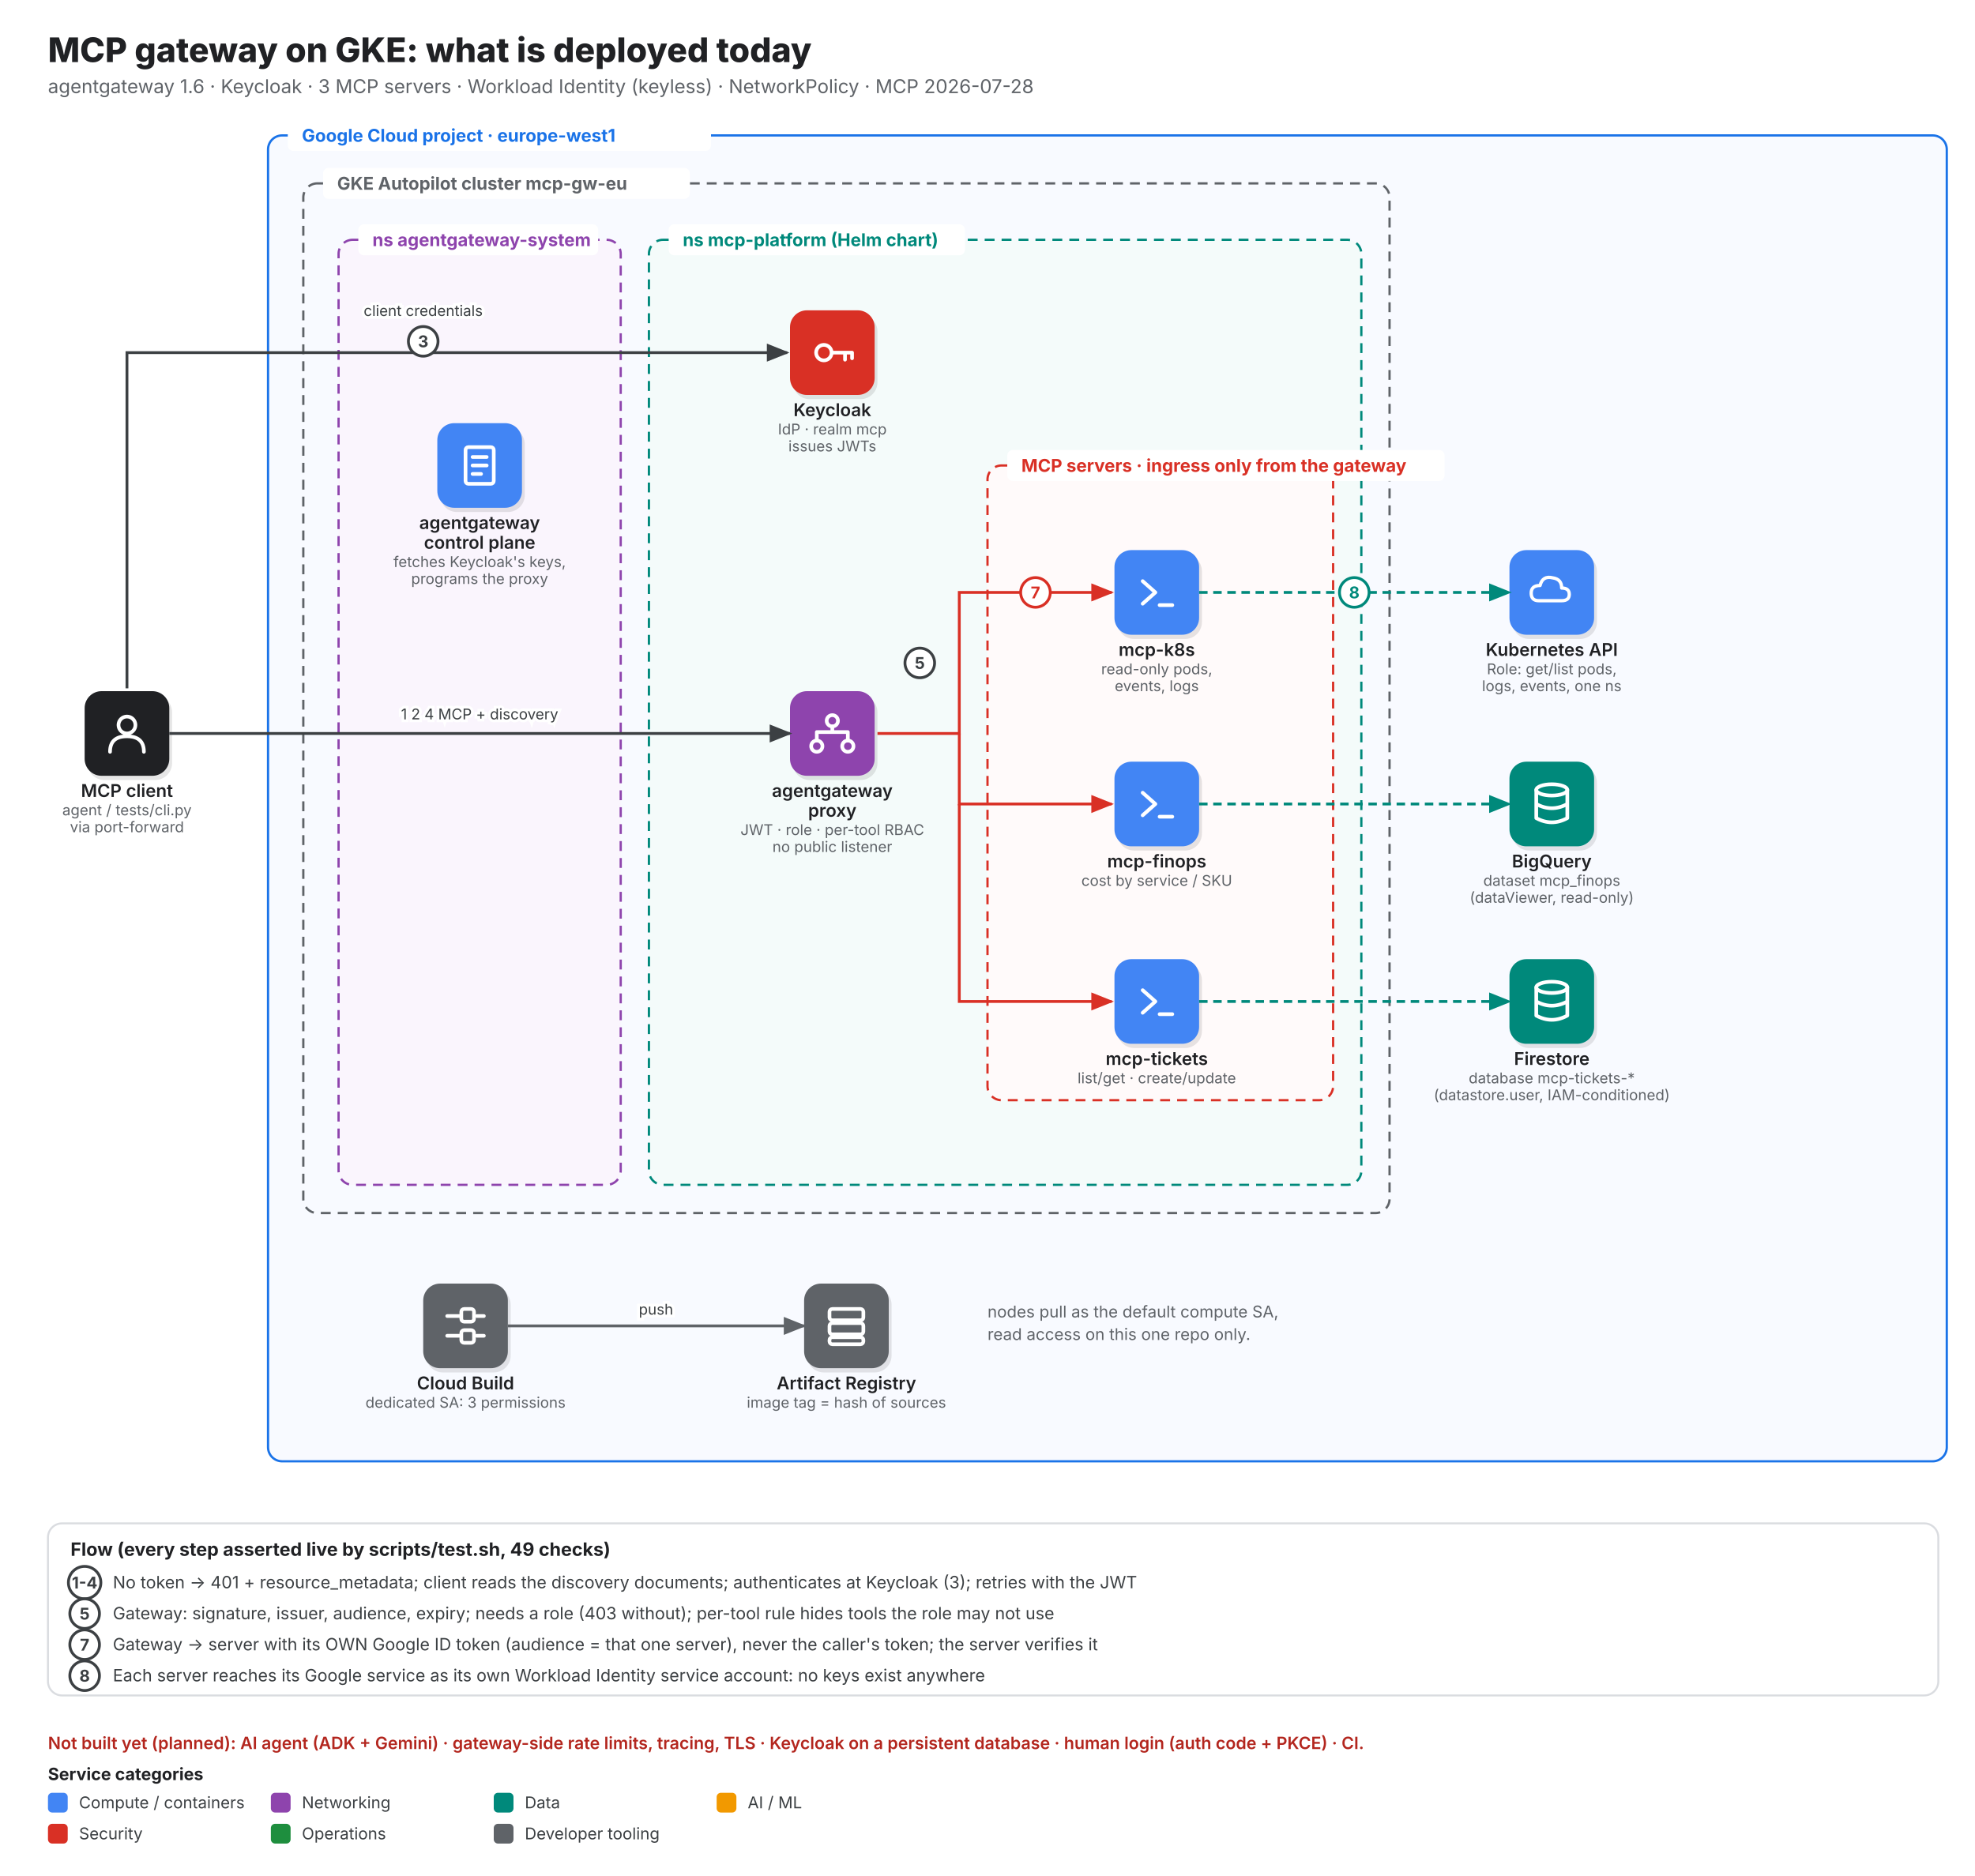
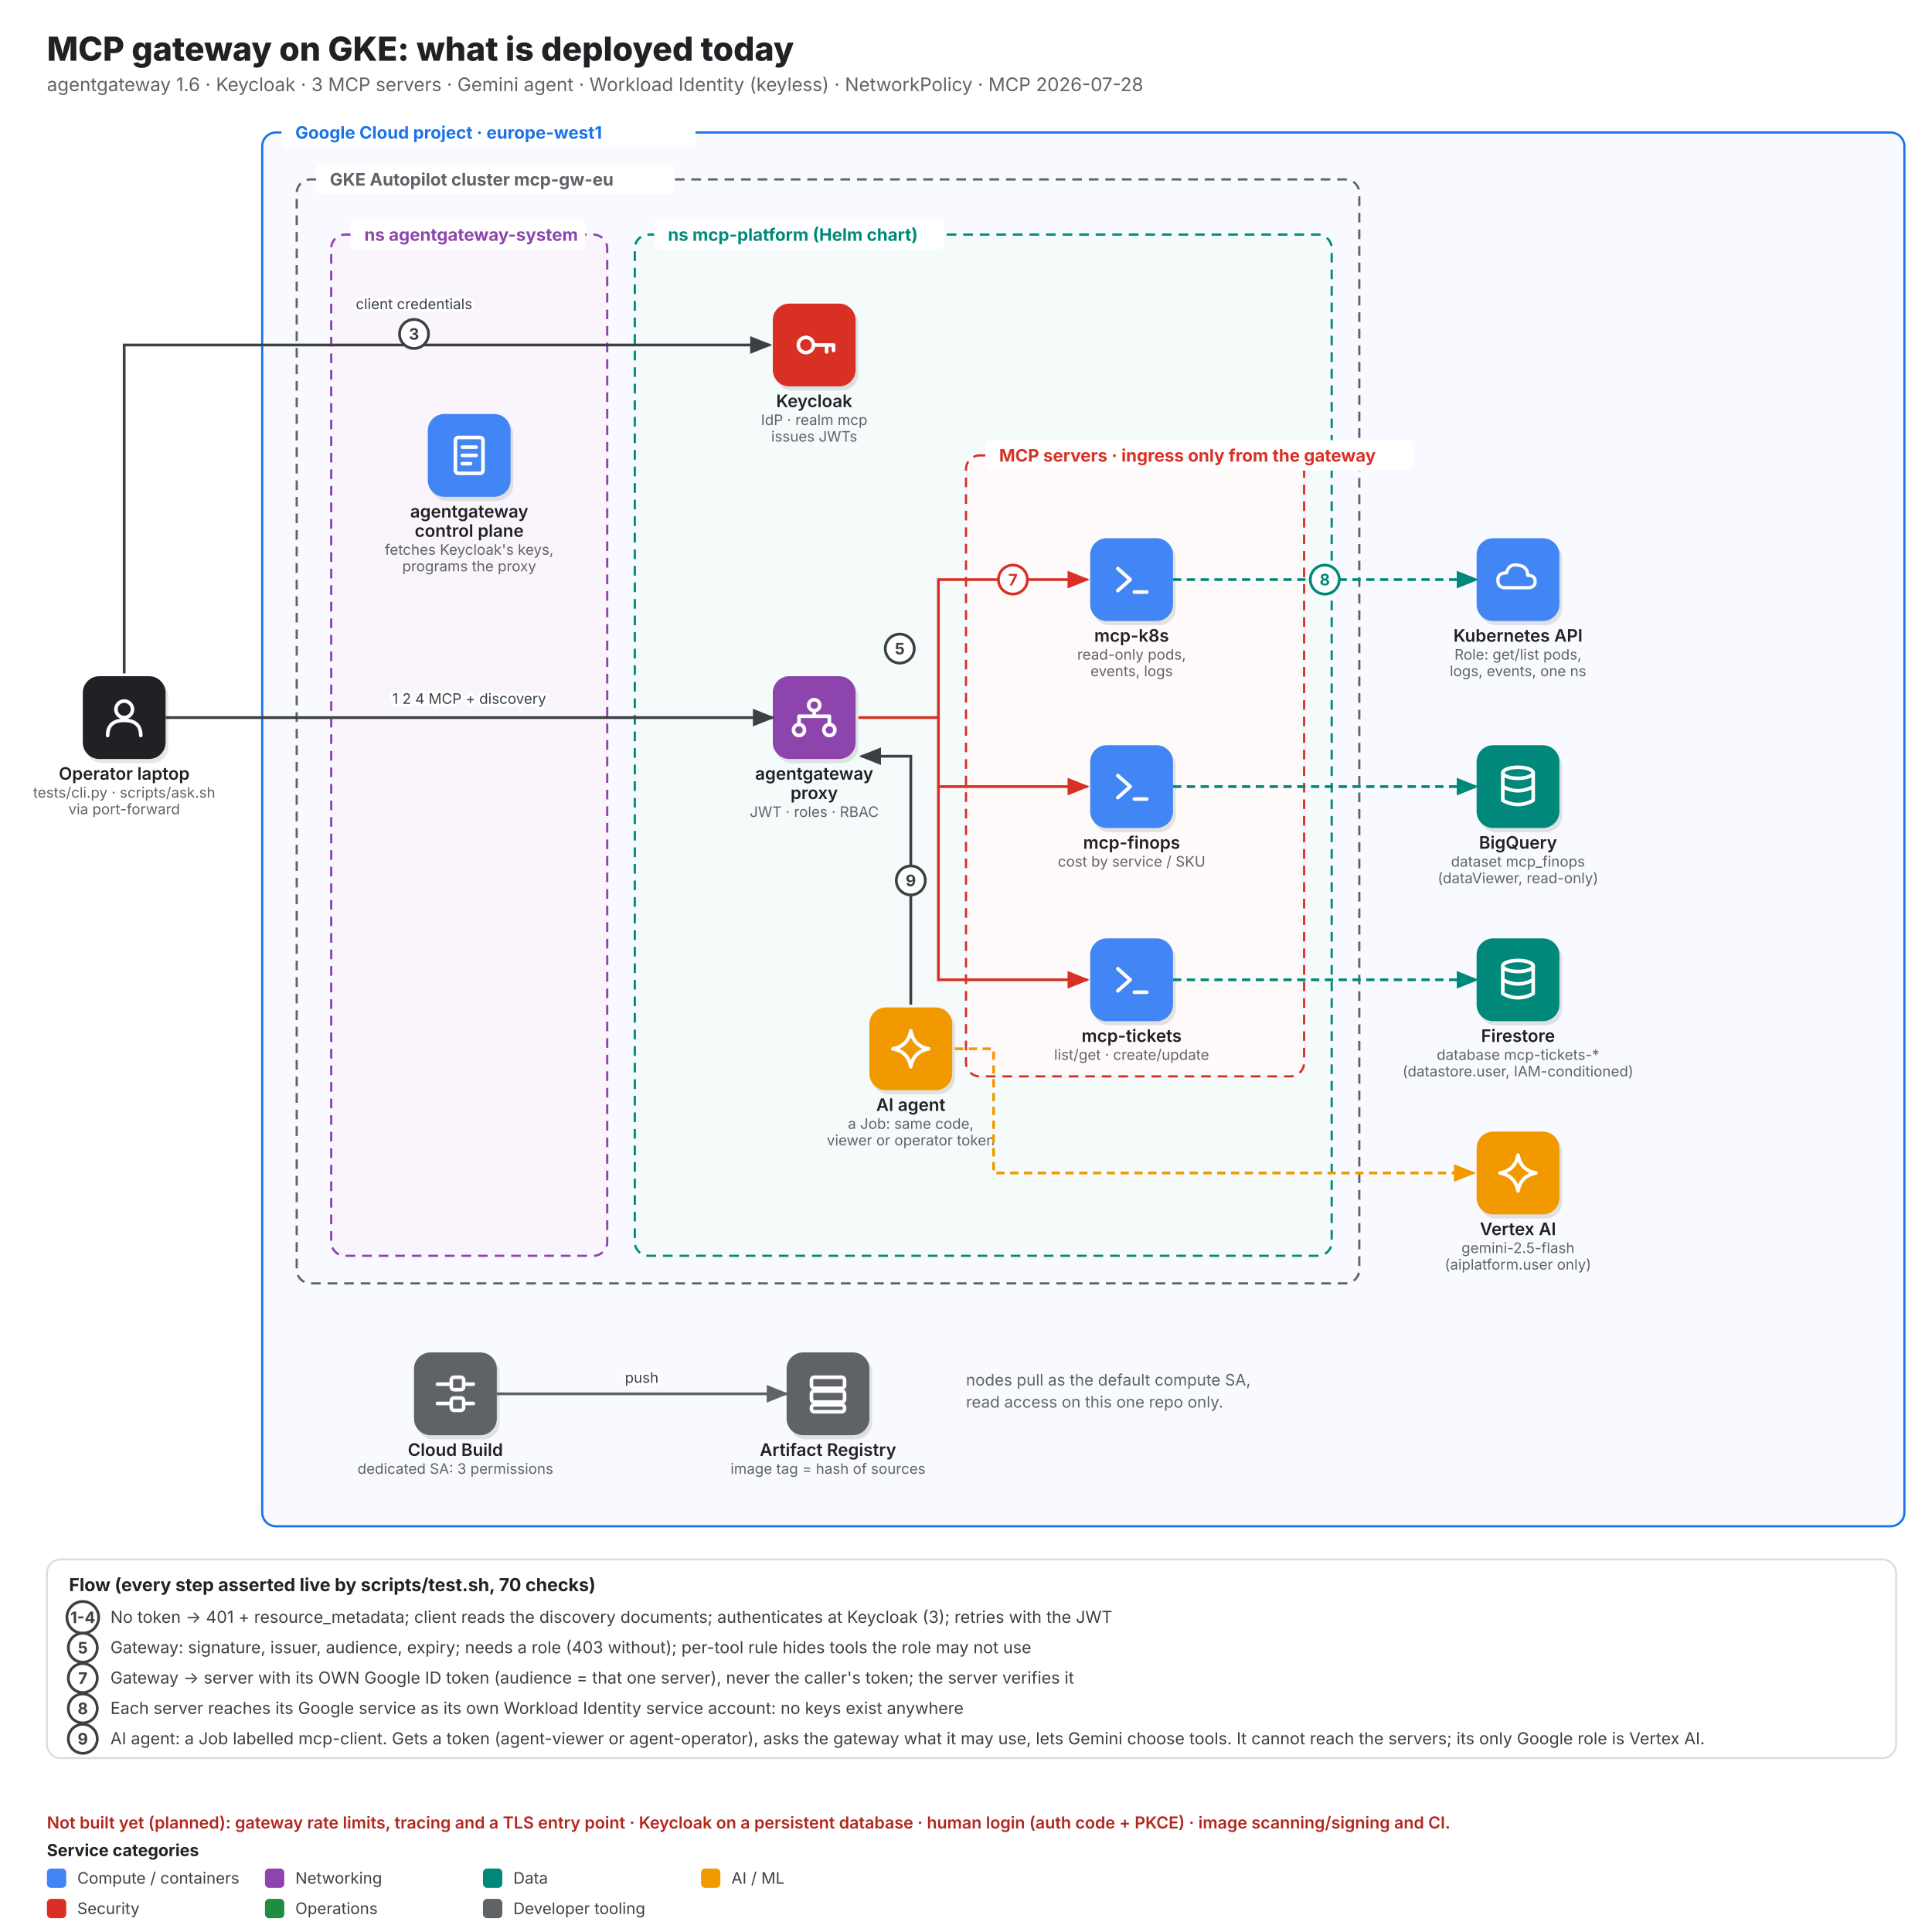
- <svg xmlns="http://www.w3.org/2000/svg" viewBox="0 0 1400 1330" width="1400" height="1330">
+ <svg xmlns="http://www.w3.org/2000/svg" viewBox="0 0 1400 1400" width="1400" height="1400">
  <defs>
-     <marker id="arr-00897b" viewBox="0 0 10 10" refX="9" refY="5" markerWidth="8" markerHeight="8" orient="auto-start-reverse">
-       <path d="M0 1 L10 5 L0 9 z" fill="#00897b" />
+     <marker id="arr-d93025" viewBox="0 0 10 10" refX="9" refY="5" markerWidth="8" markerHeight="8" orient="auto-start-reverse">
+       <path d="M0 1 L10 5 L0 9 z" fill="#d93025" />
    </marker>
    <marker id="arr-5f6368" viewBox="0 0 10 10" refX="9" refY="5" markerWidth="8" markerHeight="8" orient="auto-start-reverse">
      <path d="M0 1 L10 5 L0 9 z" fill="#5f6368" />
    </marker>
    <marker id="arr-3c4043" viewBox="0 0 10 10" refX="9" refY="5" markerWidth="8" markerHeight="8" orient="auto-start-reverse">
      <path d="M0 1 L10 5 L0 9 z" fill="#3c4043" />
    </marker>
-     <marker id="arr-d93025" viewBox="0 0 10 10" refX="9" refY="5" markerWidth="8" markerHeight="8" orient="auto-start-reverse">
-       <path d="M0 1 L10 5 L0 9 z" fill="#d93025" />
+     <marker id="arr-00897b" viewBox="0 0 10 10" refX="9" refY="5" markerWidth="8" markerHeight="8" orient="auto-start-reverse">
+       <path d="M0 1 L10 5 L0 9 z" fill="#00897b" />
+     </marker>
+     <marker id="arr-f29900" viewBox="0 0 10 10" refX="9" refY="5" markerWidth="8" markerHeight="8" orient="auto-start-reverse">
+       <path d="M0 1 L10 5 L0 9 z" fill="#f29900" />
    </marker>
  </defs>
-   <rect width="1400" height="1330" fill="#ffffff" />
+   <rect width="1400" height="1400" fill="#ffffff" />
  <text x="34" y="44" font-size="24" font-weight="800" fill="#202124" font-family="Inter, 'Segoe UI', Roboto, Helvetica, Arial, sans-serif">MCP gateway on GKE: what is deployed today</text>
-   <text x="34" y="66" font-size="13.5" fill="#5f6368" font-family="Inter, 'Segoe UI', Roboto, Helvetica, Arial, sans-serif">agentgateway 1.6 · Keycloak · 3 MCP servers · Workload Identity (keyless) · NetworkPolicy · MCP 2026-07-28</text>
-   <rect x="190" y="96" width="1190" height="940" rx="10" fill="#f8faff" stroke="#1a73e8" stroke-width="1.6" />
+   <text x="34" y="66" font-size="13.5" fill="#5f6368" font-family="Inter, 'Segoe UI', Roboto, Helvetica, Arial, sans-serif">agentgateway 1.6 · Keycloak · 3 MCP servers · Gemini agent · Workload Identity (keyless) · NetworkPolicy · MCP 2026-07-28</text>
+   <rect x="190" y="96" width="1190" height="1010" rx="10" fill="#f8faff" stroke="#1a73e8" stroke-width="1.6" />
  <rect x="204" y="85" width="300" height="22" rx="4" fill="#fff" />
  <text x="214" y="100.5" font-size="12.5" font-weight="700" fill="#1a73e8" font-family="Inter, 'Segoe UI', Roboto, Helvetica, Arial, sans-serif">Google Cloud project · europe-west1</text>
-   <rect x="215" y="130" width="770" height="730" rx="10" fill="none" stroke="#5f6368" stroke-width="1.6" stroke-dasharray="7 5" />
+   <rect x="215" y="130" width="770" height="800" rx="10" fill="none" stroke="#5f6368" stroke-width="1.6" stroke-dasharray="7 5" />
  <rect x="229" y="119" width="260" height="22" rx="4" fill="#fff" />
  <text x="239" y="134.5" font-size="12.5" font-weight="700" fill="#5f6368" font-family="Inter, 'Segoe UI', Roboto, Helvetica, Arial, sans-serif">GKE Autopilot cluster  mcp-gw-eu</text>
-   <rect x="240" y="170" width="200" height="670" rx="10" fill="#faf5fd" stroke="#8e44ad" stroke-width="1.6" stroke-dasharray="7 5" />
+   <rect x="240" y="170" width="200" height="740" rx="10" fill="#faf5fd" stroke="#8e44ad" stroke-width="1.6" stroke-dasharray="7 5" />
  <rect x="254" y="159" width="170" height="22" rx="4" fill="#fff" />
  <text x="264" y="174.5" font-size="12.5" font-weight="700" fill="#8e44ad" font-family="Inter, 'Segoe UI', Roboto, Helvetica, Arial, sans-serif">ns agentgateway-system</text>
-   <rect x="460" y="170" width="505" height="670" rx="10" fill="#f4fbfa" stroke="#00897b" stroke-width="1.6" stroke-dasharray="7 5" />
+   <rect x="460" y="170" width="505" height="740" rx="10" fill="#f4fbfa" stroke="#00897b" stroke-width="1.6" stroke-dasharray="7 5" />
  <rect x="474" y="159" width="210" height="22" rx="4" fill="#fff" />
  <text x="484" y="174.5" font-size="12.5" font-weight="700" fill="#00897b" font-family="Inter, 'Segoe UI', Roboto, Helvetica, Arial, sans-serif">ns mcp-platform  (Helm chart)</text>
  <rect x="700" y="330" width="245" height="450" rx="10" fill="#fffafa" stroke="#d93025" stroke-width="1.6" stroke-dasharray="7 5" />
  <rect x="714" y="319" width="310" height="22" rx="4" fill="#fff" />
  <text x="724" y="334.5" font-size="12.5" font-weight="700" fill="#d93025" font-family="Inter, 'Segoe UI', Roboto, Helvetica, Arial, sans-serif">MCP servers · ingress only from the gateway</text>
  <rect x="62.0" y="493.0" width="60" height="60" rx="12" fill="#000" opacity="0.10" />
  <rect x="60.0" y="490.0" width="60" height="60" rx="12" fill="#202124" />
  <circle cx="90" cy="514" r="6" fill="none" stroke="#fff" stroke-width="2.6" stroke-linecap="round" stroke-linejoin="round" />
  <path d="M78 533 q0 -11 12 -11 q12 0 12 11" fill="none" stroke="#fff" stroke-width="2.6" stroke-linecap="round" stroke-linejoin="round" />
-   <text x="90" y="565.0" text-anchor="middle" font-size="12.5" font-weight="600" fill="#202124" font-family="Inter, 'Segoe UI', Roboto, Helvetica, Arial, sans-serif">MCP client</text>
-   <text x="90" y="578.0" text-anchor="middle" font-size="10.5" fill="#5f6368" font-family="Inter, 'Segoe UI', Roboto, Helvetica, Arial, sans-serif">agent / tests/cli.py</text>
+   <text x="90" y="565.0" text-anchor="middle" font-size="12.5" font-weight="600" fill="#202124" font-family="Inter, 'Segoe UI', Roboto, Helvetica, Arial, sans-serif">Operator laptop</text>
+   <text x="90" y="578.0" text-anchor="middle" font-size="10.5" fill="#5f6368" font-family="Inter, 'Segoe UI', Roboto, Helvetica, Arial, sans-serif">tests/cli.py · scripts/ask.sh</text>
  <text x="90" y="590.0" text-anchor="middle" font-size="10.5" fill="#5f6368" font-family="Inter, 'Segoe UI', Roboto, Helvetica, Arial, sans-serif">via port-forward</text>
  <rect x="312.0" y="303.0" width="60" height="60" rx="12" fill="#000" opacity="0.10" />
  <rect x="310.0" y="300.0" width="60" height="60" rx="12" fill="#4285F4" />
  <rect x="330" y="317" width="20" height="26" rx="2" fill="none" stroke="#fff" stroke-width="2.6" stroke-linecap="round" stroke-linejoin="round" />
  <path d="M335 324 h10 M335 330 h10 M335 336 h6" fill="none" stroke="#fff" stroke-width="2.6" stroke-linecap="round" stroke-linejoin="round" />
  <text x="340" y="375.0" text-anchor="middle" font-size="12.5" font-weight="600" fill="#202124" font-family="Inter, 'Segoe UI', Roboto, Helvetica, Arial, sans-serif">agentgateway</text>
  <text x="340" y="389.0" text-anchor="middle" font-size="12.5" font-weight="600" fill="#202124" font-family="Inter, 'Segoe UI', Roboto, Helvetica, Arial, sans-serif">control plane</text>
  <text x="340" y="402.0" text-anchor="middle" font-size="10.5" fill="#5f6368" font-family="Inter, 'Segoe UI', Roboto, Helvetica, Arial, sans-serif">fetches Keycloak's keys,</text>
  <text x="340" y="414.0" text-anchor="middle" font-size="10.5" fill="#5f6368" font-family="Inter, 'Segoe UI', Roboto, Helvetica, Arial, sans-serif">programs the proxy</text>
  <rect x="562.0" y="223.0" width="60" height="60" rx="12" fill="#000" opacity="0.10" />
  <rect x="560.0" y="220.0" width="60" height="60" rx="12" fill="#D93025" />
  <circle cx="584" cy="250" r="5.5" fill="none" stroke="#fff" stroke-width="2.6" stroke-linecap="round" stroke-linejoin="round" />
  <path d="M590 250 h14 M599 250 v5 M604 250 v4" fill="none" stroke="#fff" stroke-width="2.6" stroke-linecap="round" stroke-linejoin="round" />
  <text x="590" y="295.0" text-anchor="middle" font-size="12.5" font-weight="600" fill="#202124" font-family="Inter, 'Segoe UI', Roboto, Helvetica, Arial, sans-serif">Keycloak</text>
  <text x="590" y="308.0" text-anchor="middle" font-size="10.5" fill="#5f6368" font-family="Inter, 'Segoe UI', Roboto, Helvetica, Arial, sans-serif">IdP · realm mcp</text>
  <text x="590" y="320.0" text-anchor="middle" font-size="10.5" fill="#5f6368" font-family="Inter, 'Segoe UI', Roboto, Helvetica, Arial, sans-serif">issues JWTs</text>
  <rect x="562.0" y="493.0" width="60" height="60" rx="12" fill="#000" opacity="0.10" />
  <rect x="560.0" y="490.0" width="60" height="60" rx="12" fill="#8E44AD" />
  <circle cx="590" cy="511" r="4" fill="none" stroke="#fff" stroke-width="2.6" stroke-linecap="round" stroke-linejoin="round" />
  <circle cx="579" cy="529" r="4" fill="none" stroke="#fff" stroke-width="2.6" stroke-linecap="round" stroke-linejoin="round" />
  <circle cx="601" cy="529" r="4" fill="none" stroke="#fff" stroke-width="2.6" stroke-linecap="round" stroke-linejoin="round" />
  <path d="M590 515 v4 M590 519 h-11 v6 M590 519 h11 v6" fill="none" stroke="#fff" stroke-width="2.6" stroke-linecap="round" stroke-linejoin="round" />
  <text x="590" y="565.0" text-anchor="middle" font-size="12.5" font-weight="600" fill="#202124" font-family="Inter, 'Segoe UI', Roboto, Helvetica, Arial, sans-serif">agentgateway</text>
  <text x="590" y="579.0" text-anchor="middle" font-size="12.5" font-weight="600" fill="#202124" font-family="Inter, 'Segoe UI', Roboto, Helvetica, Arial, sans-serif">proxy</text>
-   <text x="590" y="592.0" text-anchor="middle" font-size="10.5" fill="#5f6368" font-family="Inter, 'Segoe UI', Roboto, Helvetica, Arial, sans-serif">JWT · role · per-tool RBAC</text>
-   <text x="590" y="604.0" text-anchor="middle" font-size="10.5" fill="#5f6368" font-family="Inter, 'Segoe UI', Roboto, Helvetica, Arial, sans-serif">no public listener</text>
+   <text x="590" y="592.0" text-anchor="middle" font-size="10.5" fill="#5f6368" font-family="Inter, 'Segoe UI', Roboto, Helvetica, Arial, sans-serif">JWT · roles · RBAC</text>
  <rect x="792.0" y="393.0" width="60" height="60" rx="12" fill="#000" opacity="0.10" />
  <rect x="790.0" y="390.0" width="60" height="60" rx="12" fill="#4285F4" />
  <path d="M810 412 l9 8 l-9 8" fill="none" stroke="#fff" stroke-width="2.6" stroke-linecap="round" stroke-linejoin="round" />
  <path d="M822 429 h9" fill="none" stroke="#fff" stroke-width="2.6" stroke-linecap="round" stroke-linejoin="round" />
  <text x="820" y="465.0" text-anchor="middle" font-size="12.5" font-weight="600" fill="#202124" font-family="Inter, 'Segoe UI', Roboto, Helvetica, Arial, sans-serif">mcp-k8s</text>
  <text x="820" y="478.0" text-anchor="middle" font-size="10.5" fill="#5f6368" font-family="Inter, 'Segoe UI', Roboto, Helvetica, Arial, sans-serif">read-only pods,</text>
  <text x="820" y="490.0" text-anchor="middle" font-size="10.5" fill="#5f6368" font-family="Inter, 'Segoe UI', Roboto, Helvetica, Arial, sans-serif">events, logs</text>
  <rect x="792.0" y="543.0" width="60" height="60" rx="12" fill="#000" opacity="0.10" />
  <rect x="790.0" y="540.0" width="60" height="60" rx="12" fill="#4285F4" />
  <path d="M810 562 l9 8 l-9 8" fill="none" stroke="#fff" stroke-width="2.6" stroke-linecap="round" stroke-linejoin="round" />
  <path d="M822 579 h9" fill="none" stroke="#fff" stroke-width="2.6" stroke-linecap="round" stroke-linejoin="round" />
  <text x="820" y="615.0" text-anchor="middle" font-size="12.5" font-weight="600" fill="#202124" font-family="Inter, 'Segoe UI', Roboto, Helvetica, Arial, sans-serif">mcp-finops</text>
  <text x="820" y="628.0" text-anchor="middle" font-size="10.5" fill="#5f6368" font-family="Inter, 'Segoe UI', Roboto, Helvetica, Arial, sans-serif">cost by service / SKU</text>
  <rect x="792.0" y="683.0" width="60" height="60" rx="12" fill="#000" opacity="0.10" />
  <rect x="790.0" y="680.0" width="60" height="60" rx="12" fill="#4285F4" />
  <path d="M810 702 l9 8 l-9 8" fill="none" stroke="#fff" stroke-width="2.6" stroke-linecap="round" stroke-linejoin="round" />
  <path d="M822 719 h9" fill="none" stroke="#fff" stroke-width="2.6" stroke-linecap="round" stroke-linejoin="round" />
  <text x="820" y="755.0" text-anchor="middle" font-size="12.5" font-weight="600" fill="#202124" font-family="Inter, 'Segoe UI', Roboto, Helvetica, Arial, sans-serif">mcp-tickets</text>
  <text x="820" y="768.0" text-anchor="middle" font-size="10.5" fill="#5f6368" font-family="Inter, 'Segoe UI', Roboto, Helvetica, Arial, sans-serif">list/get · create/update</text>
+   <rect x="632.0" y="733.0" width="60" height="60" rx="12" fill="#000" opacity="0.10" />
+   <rect x="630.0" y="730.0" width="60" height="60" rx="12" fill="#F29900" />
+   <path d="M660 747 q2 11 13 13 q-11 2 -13 13 q-2 -11 -13 -13 q11 -2 13 -13 z" fill="none" stroke="#fff" stroke-width="2.6" stroke-linecap="round" stroke-linejoin="round" />
+   <text x="660" y="805.0" text-anchor="middle" font-size="12.5" font-weight="600" fill="#202124" font-family="Inter, 'Segoe UI', Roboto, Helvetica, Arial, sans-serif">AI agent</text>
+   <text x="660" y="818.0" text-anchor="middle" font-size="10.5" fill="#5f6368" font-family="Inter, 'Segoe UI', Roboto, Helvetica, Arial, sans-serif">a Job: same code,</text>
+   <text x="660" y="830.0" text-anchor="middle" font-size="10.5" fill="#5f6368" font-family="Inter, 'Segoe UI', Roboto, Helvetica, Arial, sans-serif">viewer or operator token</text>
  <rect x="1072.0" y="393.0" width="60" height="60" rx="12" fill="#000" opacity="0.10" />
  <rect x="1070.0" y="390.0" width="60" height="60" rx="12" fill="#4285F4" />
  <path d="M1091 427 q-6 0 -6 -6 q0 -6 7 -6 q2 -8 10 -6 q7 1 7 8 q6 0 6 5 q0 5 -6 5 z" fill="none" stroke="#fff" stroke-width="2.6" stroke-linecap="round" stroke-linejoin="round" transform="translate(0,0) scale(0.9) translate(121.0,46.2)" />
  <text x="1100" y="465.0" text-anchor="middle" font-size="12.5" font-weight="600" fill="#202124" font-family="Inter, 'Segoe UI', Roboto, Helvetica, Arial, sans-serif">Kubernetes API</text>
  <text x="1100" y="478.0" text-anchor="middle" font-size="10.5" fill="#5f6368" font-family="Inter, 'Segoe UI', Roboto, Helvetica, Arial, sans-serif">Role: get/list pods,</text>
  <text x="1100" y="490.0" text-anchor="middle" font-size="10.5" fill="#5f6368" font-family="Inter, 'Segoe UI', Roboto, Helvetica, Arial, sans-serif">logs, events, one ns</text>
  <rect x="1072.0" y="543.0" width="60" height="60" rx="12" fill="#000" opacity="0.10" />
  <rect x="1070.0" y="540.0" width="60" height="60" rx="12" fill="#00897B" />
  <ellipse cx="1100" cy="560" rx="11" ry="4" fill="none" stroke="#fff" stroke-width="2.6" stroke-linecap="round" stroke-linejoin="round" />
  <path d="M1089 560 v20 q11 6 22 0 v-20 M1089 570 q11 6 22 0" fill="none" stroke="#fff" stroke-width="2.6" stroke-linecap="round" stroke-linejoin="round" />
  <text x="1100" y="615.0" text-anchor="middle" font-size="12.5" font-weight="600" fill="#202124" font-family="Inter, 'Segoe UI', Roboto, Helvetica, Arial, sans-serif">BigQuery</text>
  <text x="1100" y="628.0" text-anchor="middle" font-size="10.5" fill="#5f6368" font-family="Inter, 'Segoe UI', Roboto, Helvetica, Arial, sans-serif">dataset mcp_finops</text>
  <text x="1100" y="640.0" text-anchor="middle" font-size="10.5" fill="#5f6368" font-family="Inter, 'Segoe UI', Roboto, Helvetica, Arial, sans-serif">(dataViewer, read-only)</text>
  <rect x="1072.0" y="683.0" width="60" height="60" rx="12" fill="#000" opacity="0.10" />
  <rect x="1070.0" y="680.0" width="60" height="60" rx="12" fill="#00897B" />
  <ellipse cx="1100" cy="700" rx="11" ry="4" fill="none" stroke="#fff" stroke-width="2.6" stroke-linecap="round" stroke-linejoin="round" />
  <path d="M1089 700 v20 q11 6 22 0 v-20 M1089 710 q11 6 22 0" fill="none" stroke="#fff" stroke-width="2.6" stroke-linecap="round" stroke-linejoin="round" />
  <text x="1100" y="755.0" text-anchor="middle" font-size="12.5" font-weight="600" fill="#202124" font-family="Inter, 'Segoe UI', Roboto, Helvetica, Arial, sans-serif">Firestore</text>
  <text x="1100" y="768.0" text-anchor="middle" font-size="10.5" fill="#5f6368" font-family="Inter, 'Segoe UI', Roboto, Helvetica, Arial, sans-serif">database mcp-tickets-*</text>
  <text x="1100" y="780.0" text-anchor="middle" font-size="10.5" fill="#5f6368" font-family="Inter, 'Segoe UI', Roboto, Helvetica, Arial, sans-serif">(datastore.user, IAM-conditioned)</text>
  <path d="M120.0 520.0 L560.0 520.0" fill="none" stroke="#3c4043" stroke-width="2" marker-end="url(#arr-3c4043)" />
  <path d="M90.0 488.0 L90.0 250.0 L558.0 250.0" fill="none" stroke="#3c4043" stroke-width="2" marker-end="url(#arr-3c4043)" />
  <path d="M622.0 520.0 L680.0 520.0 L680.0 420.0 L788.0 420.0" fill="none" stroke="#d93025" stroke-width="2" marker-end="url(#arr-d93025)" />
  <path d="M680.0 520.0 L680.0 570.0 L788.0 570.0" fill="none" stroke="#d93025" stroke-width="2" marker-end="url(#arr-d93025)" />
  <path d="M680.0 570.0 L680.0 710.0 L788.0 710.0" fill="none" stroke="#d93025" stroke-width="2" marker-end="url(#arr-d93025)" />
  <path d="M850.0 420.0 L1070.0 420.0" fill="none" stroke="#00897b" stroke-width="2" stroke-dasharray="6 4" marker-end="url(#arr-00897b)" />
+   <rect x="1072.0" y="823.0" width="60" height="60" rx="12" fill="#000" opacity="0.10" />
+   <rect x="1070.0" y="820.0" width="60" height="60" rx="12" fill="#F29900" />
+   <path d="M1100 837 q2 11 13 13 q-11 2 -13 13 q-2 -11 -13 -13 q11 -2 13 -13 z" fill="none" stroke="#fff" stroke-width="2.6" stroke-linecap="round" stroke-linejoin="round" />
+   <text x="1100" y="895.0" text-anchor="middle" font-size="12.5" font-weight="600" fill="#202124" font-family="Inter, 'Segoe UI', Roboto, Helvetica, Arial, sans-serif">Vertex AI</text>
+   <text x="1100" y="908.0" text-anchor="middle" font-size="10.5" fill="#5f6368" font-family="Inter, 'Segoe UI', Roboto, Helvetica, Arial, sans-serif">gemini-2.5-flash</text>
+   <text x="1100" y="920.0" text-anchor="middle" font-size="10.5" fill="#5f6368" font-family="Inter, 'Segoe UI', Roboto, Helvetica, Arial, sans-serif">(aiplatform.user only)</text>
+   <path d="M660.0 728.0 L660.0 548.0 L624.0 548.0" fill="none" stroke="#3c4043" stroke-width="2" marker-end="url(#arr-3c4043)" />
+   <path d="M692.0 760.0 L720.0 760.0 L720.0 850.0 L1068.0 850.0" fill="none" stroke="#f29900" stroke-width="2" stroke-dasharray="6 4" marker-end="url(#arr-f29900)" />
  <path d="M850.0 570.0 L1070.0 570.0" fill="none" stroke="#00897b" stroke-width="2" stroke-dasharray="6 4" marker-end="url(#arr-00897b)" />
  <path d="M850.0 710.0 L1070.0 710.0" fill="none" stroke="#00897b" stroke-width="2" stroke-dasharray="6 4" marker-end="url(#arr-00897b)" />
-   <rect x="302.0" y="913.0" width="60" height="60" rx="12" fill="#000" opacity="0.10" />
-   <rect x="300.0" y="910.0" width="60" height="60" rx="12" fill="#5F6368" />
-   <path d="M317 933 h9 M317 947 h9" fill="none" stroke="#fff" stroke-width="2.6" stroke-linecap="round" stroke-linejoin="round" />
-   <rect x="327" y="928" width="9" height="9" rx="2" fill="none" stroke="#fff" stroke-width="2.6" stroke-linecap="round" stroke-linejoin="round" />
-   <rect x="327" y="943" width="9" height="9" rx="2" fill="none" stroke="#fff" stroke-width="2.6" stroke-linecap="round" stroke-linejoin="round" />
-   <path d="M338 933 h5 M338 947 h5" fill="none" stroke="#fff" stroke-width="2.6" stroke-linecap="round" stroke-linejoin="round" />
-   <text x="330" y="985.0" text-anchor="middle" font-size="12.5" font-weight="600" fill="#202124" font-family="Inter, 'Segoe UI', Roboto, Helvetica, Arial, sans-serif">Cloud Build</text>
-   <text x="330" y="998.0" text-anchor="middle" font-size="10.5" fill="#5f6368" font-family="Inter, 'Segoe UI', Roboto, Helvetica, Arial, sans-serif">dedicated SA: 3 permissions</text>
-   <rect x="572.0" y="913.0" width="60" height="60" rx="12" fill="#000" opacity="0.10" />
-   <rect x="570.0" y="910.0" width="60" height="60" rx="12" fill="#5F6368" />
-   <rect x="588" y="928" width="24" height="8" rx="2" fill="none" stroke="#fff" stroke-width="2.6" stroke-linecap="round" stroke-linejoin="round" />
-   <rect x="588" y="938" width="24" height="8" rx="2" fill="none" stroke="#fff" stroke-width="2.6" stroke-linecap="round" stroke-linejoin="round" />
-   <rect x="588" y="948" width="24" height="5" rx="2" fill="none" stroke="#fff" stroke-width="2.6" stroke-linecap="round" stroke-linejoin="round" />
-   <text x="600" y="985.0" text-anchor="middle" font-size="12.5" font-weight="600" fill="#202124" font-family="Inter, 'Segoe UI', Roboto, Helvetica, Arial, sans-serif">Artifact Registry</text>
-   <text x="600" y="998.0" text-anchor="middle" font-size="10.5" fill="#5f6368" font-family="Inter, 'Segoe UI', Roboto, Helvetica, Arial, sans-serif">image tag = hash of sources</text>
-   <path d="M360.0 940.0 L570.0 940.0" fill="none" stroke="#5f6368" stroke-width="2" marker-end="url(#arr-5f6368)" />
-   <text x="700" y="934" text-anchor="start" font-size="11.5" font-weight="400" fill="#5f6368" font-family="Inter, 'Segoe UI', Roboto, Helvetica, Arial, sans-serif">nodes pull as the default compute SA,</text>
-   <text x="700" y="950" text-anchor="start" font-size="11.5" font-weight="400" fill="#5f6368" font-family="Inter, 'Segoe UI', Roboto, Helvetica, Arial, sans-serif">read access on this one repo only.</text>
-   <rect x="34" y="1080" width="1340" height="122" rx="10" fill="#fff" stroke="#dadce0" stroke-width="1.4" />
-   <text x="50" y="1103" font-size="13" font-weight="700" fill="#202124" font-family="Inter, 'Segoe UI', Roboto, Helvetica, Arial, sans-serif">Flow (every step asserted live by scripts/test.sh, 49 checks)</text>
-   <circle cx="60.0" cy="1122.0" r="11.5" fill="#fff" stroke="#3c4043" stroke-width="2" />
-   <text x="60.0" y="1126.2" text-anchor="middle" font-size="11.5" font-weight="700" fill="#3c4043" font-family="Inter, 'Segoe UI', Roboto, Helvetica, Arial, sans-serif">1-4</text>
-   <text x="80" y="1126" font-size="12" fill="#3c4043" font-family="Inter, 'Segoe UI', Roboto, Helvetica, Arial, sans-serif">No token -&gt; 401 + resource_metadata; client reads the discovery documents; authenticates at Keycloak (3); retries with the JWT</text>
-   <circle cx="60.0" cy="1144.0" r="10.5" fill="#fff" stroke="#3c4043" stroke-width="2" />
-   <text x="60.0" y="1148.2" text-anchor="middle" font-size="11.5" font-weight="700" fill="#3c4043" font-family="Inter, 'Segoe UI', Roboto, Helvetica, Arial, sans-serif">5</text>
-   <text x="80" y="1148" font-size="12" fill="#3c4043" font-family="Inter, 'Segoe UI', Roboto, Helvetica, Arial, sans-serif">Gateway: signature, issuer, audience, expiry; needs a role (403 without); per-tool rule hides tools the role may not use</text>
-   <circle cx="60.0" cy="1166.0" r="10.5" fill="#fff" stroke="#3c4043" stroke-width="2" />
-   <text x="60.0" y="1170.2" text-anchor="middle" font-size="11.5" font-weight="700" fill="#3c4043" font-family="Inter, 'Segoe UI', Roboto, Helvetica, Arial, sans-serif">7</text>
-   <text x="80" y="1170" font-size="12" fill="#3c4043" font-family="Inter, 'Segoe UI', Roboto, Helvetica, Arial, sans-serif">Gateway -&gt; server with its OWN Google ID token (audience = that one server), never the caller's token; the server verifies it</text>
-   <circle cx="60.0" cy="1188.0" r="10.5" fill="#fff" stroke="#3c4043" stroke-width="2" />
-   <text x="60.0" y="1192.2" text-anchor="middle" font-size="11.5" font-weight="700" fill="#3c4043" font-family="Inter, 'Segoe UI', Roboto, Helvetica, Arial, sans-serif">8</text>
-   <text x="80" y="1192" font-size="12" fill="#3c4043" font-family="Inter, 'Segoe UI', Roboto, Helvetica, Arial, sans-serif">Each server reaches its Google service as its own Workload Identity service account: no keys exist anywhere</text>
-   <text x="34" y="1240" text-anchor="start" font-size="12" font-weight="600" fill="#b3261e" font-family="Inter, 'Segoe UI', Roboto, Helvetica, Arial, sans-serif">Not built yet (planned): AI agent (ADK + Gemini) · gateway-side rate limits, tracing, TLS · Keycloak on a persistent database · human login (auth code + PKCE) · CI.</text>
-   <text x="34" y="1262" font-size="12" font-weight="700" fill="#202124" font-family="Inter, 'Segoe UI', Roboto, Helvetica, Arial, sans-serif">Service categories</text>
-   <rect x="34" y="1271" width="14" height="14" rx="3" fill="#4285F4" />
-   <text x="56" y="1282" font-size="11.5" fill="#3c4043" font-family="Inter, 'Segoe UI', Roboto, Helvetica, Arial, sans-serif">Compute / containers</text>
-   <rect x="192" y="1271" width="14" height="14" rx="3" fill="#8E44AD" />
-   <text x="214" y="1282" font-size="11.5" fill="#3c4043" font-family="Inter, 'Segoe UI', Roboto, Helvetica, Arial, sans-serif">Networking</text>
-   <rect x="350" y="1271" width="14" height="14" rx="3" fill="#00897B" />
-   <text x="372" y="1282" font-size="11.5" fill="#3c4043" font-family="Inter, 'Segoe UI', Roboto, Helvetica, Arial, sans-serif">Data</text>
-   <rect x="508" y="1271" width="14" height="14" rx="3" fill="#F29900" />
-   <text x="530" y="1282" font-size="11.5" fill="#3c4043" font-family="Inter, 'Segoe UI', Roboto, Helvetica, Arial, sans-serif">AI / ML</text>
-   <rect x="34" y="1293" width="14" height="14" rx="3" fill="#D93025" />
-   <text x="56" y="1304" font-size="11.5" fill="#3c4043" font-family="Inter, 'Segoe UI', Roboto, Helvetica, Arial, sans-serif">Security</text>
-   <rect x="192" y="1293" width="14" height="14" rx="3" fill="#1E8E3E" />
-   <text x="214" y="1304" font-size="11.5" fill="#3c4043" font-family="Inter, 'Segoe UI', Roboto, Helvetica, Arial, sans-serif">Operations</text>
-   <rect x="350" y="1293" width="14" height="14" rx="3" fill="#5F6368" />
-   <text x="372" y="1304" font-size="11.5" fill="#3c4043" font-family="Inter, 'Segoe UI', Roboto, Helvetica, Arial, sans-serif">Developer tooling</text>
+   <rect x="302.0" y="983.0" width="60" height="60" rx="12" fill="#000" opacity="0.10" />
+   <rect x="300.0" y="980.0" width="60" height="60" rx="12" fill="#5F6368" />
+   <path d="M317 1003 h9 M317 1017 h9" fill="none" stroke="#fff" stroke-width="2.6" stroke-linecap="round" stroke-linejoin="round" />
+   <rect x="327" y="998" width="9" height="9" rx="2" fill="none" stroke="#fff" stroke-width="2.6" stroke-linecap="round" stroke-linejoin="round" />
+   <rect x="327" y="1013" width="9" height="9" rx="2" fill="none" stroke="#fff" stroke-width="2.6" stroke-linecap="round" stroke-linejoin="round" />
+   <path d="M338 1003 h5 M338 1017 h5" fill="none" stroke="#fff" stroke-width="2.6" stroke-linecap="round" stroke-linejoin="round" />
+   <text x="330" y="1055.0" text-anchor="middle" font-size="12.5" font-weight="600" fill="#202124" font-family="Inter, 'Segoe UI', Roboto, Helvetica, Arial, sans-serif">Cloud Build</text>
+   <text x="330" y="1068.0" text-anchor="middle" font-size="10.5" fill="#5f6368" font-family="Inter, 'Segoe UI', Roboto, Helvetica, Arial, sans-serif">dedicated SA: 3 permissions</text>
+   <rect x="572.0" y="983.0" width="60" height="60" rx="12" fill="#000" opacity="0.10" />
+   <rect x="570.0" y="980.0" width="60" height="60" rx="12" fill="#5F6368" />
+   <rect x="588" y="998" width="24" height="8" rx="2" fill="none" stroke="#fff" stroke-width="2.6" stroke-linecap="round" stroke-linejoin="round" />
+   <rect x="588" y="1008" width="24" height="8" rx="2" fill="none" stroke="#fff" stroke-width="2.6" stroke-linecap="round" stroke-linejoin="round" />
+   <rect x="588" y="1018" width="24" height="5" rx="2" fill="none" stroke="#fff" stroke-width="2.6" stroke-linecap="round" stroke-linejoin="round" />
+   <text x="600" y="1055.0" text-anchor="middle" font-size="12.5" font-weight="600" fill="#202124" font-family="Inter, 'Segoe UI', Roboto, Helvetica, Arial, sans-serif">Artifact Registry</text>
+   <text x="600" y="1068.0" text-anchor="middle" font-size="10.5" fill="#5f6368" font-family="Inter, 'Segoe UI', Roboto, Helvetica, Arial, sans-serif">image tag = hash of sources</text>
+   <path d="M360.0 1010.0 L570.0 1010.0" fill="none" stroke="#5f6368" stroke-width="2" marker-end="url(#arr-5f6368)" />
+   <text x="700" y="1004" text-anchor="start" font-size="11.5" font-weight="400" fill="#5f6368" font-family="Inter, 'Segoe UI', Roboto, Helvetica, Arial, sans-serif">nodes pull as the default compute SA,</text>
+   <text x="700" y="1020" text-anchor="start" font-size="11.5" font-weight="400" fill="#5f6368" font-family="Inter, 'Segoe UI', Roboto, Helvetica, Arial, sans-serif">read access on this one repo only.</text>
+   <rect x="34" y="1130" width="1340" height="144" rx="10" fill="#fff" stroke="#dadce0" stroke-width="1.4" />
+   <text x="50" y="1153" font-size="13" font-weight="700" fill="#202124" font-family="Inter, 'Segoe UI', Roboto, Helvetica, Arial, sans-serif">Flow (every step asserted live by scripts/test.sh, 70 checks)</text>
+   <circle cx="60.0" cy="1172.0" r="11.5" fill="#fff" stroke="#3c4043" stroke-width="2" />
+   <text x="60.0" y="1176.2" text-anchor="middle" font-size="11.5" font-weight="700" fill="#3c4043" font-family="Inter, 'Segoe UI', Roboto, Helvetica, Arial, sans-serif">1-4</text>
+   <text x="80" y="1176" font-size="12" fill="#3c4043" font-family="Inter, 'Segoe UI', Roboto, Helvetica, Arial, sans-serif">No token -&gt; 401 + resource_metadata; client reads the discovery documents; authenticates at Keycloak (3); retries with the JWT</text>
+   <circle cx="60.0" cy="1194.0" r="10.5" fill="#fff" stroke="#3c4043" stroke-width="2" />
+   <text x="60.0" y="1198.2" text-anchor="middle" font-size="11.5" font-weight="700" fill="#3c4043" font-family="Inter, 'Segoe UI', Roboto, Helvetica, Arial, sans-serif">5</text>
+   <text x="80" y="1198" font-size="12" fill="#3c4043" font-family="Inter, 'Segoe UI', Roboto, Helvetica, Arial, sans-serif">Gateway: signature, issuer, audience, expiry; needs a role (403 without); per-tool rule hides tools the role may not use</text>
+   <circle cx="60.0" cy="1216.0" r="10.5" fill="#fff" stroke="#3c4043" stroke-width="2" />
+   <text x="60.0" y="1220.2" text-anchor="middle" font-size="11.5" font-weight="700" fill="#3c4043" font-family="Inter, 'Segoe UI', Roboto, Helvetica, Arial, sans-serif">7</text>
+   <text x="80" y="1220" font-size="12" fill="#3c4043" font-family="Inter, 'Segoe UI', Roboto, Helvetica, Arial, sans-serif">Gateway -&gt; server with its OWN Google ID token (audience = that one server), never the caller's token; the server verifies it</text>
+   <circle cx="60.0" cy="1238.0" r="10.5" fill="#fff" stroke="#3c4043" stroke-width="2" />
+   <text x="60.0" y="1242.2" text-anchor="middle" font-size="11.5" font-weight="700" fill="#3c4043" font-family="Inter, 'Segoe UI', Roboto, Helvetica, Arial, sans-serif">8</text>
+   <text x="80" y="1242" font-size="12" fill="#3c4043" font-family="Inter, 'Segoe UI', Roboto, Helvetica, Arial, sans-serif">Each server reaches its Google service as its own Workload Identity service account: no keys exist anywhere</text>
+   <circle cx="60.0" cy="1260.0" r="10.5" fill="#fff" stroke="#3c4043" stroke-width="2" />
+   <text x="60.0" y="1264.2" text-anchor="middle" font-size="11.5" font-weight="700" fill="#3c4043" font-family="Inter, 'Segoe UI', Roboto, Helvetica, Arial, sans-serif">9</text>
+   <text x="80" y="1264" font-size="12" fill="#3c4043" font-family="Inter, 'Segoe UI', Roboto, Helvetica, Arial, sans-serif">AI agent: a Job labelled mcp-client. Gets a token (agent-viewer or agent-operator), asks the gateway what it may use, lets Gemini choose tools. It cannot reach the servers; its only Google role is Vertex AI.</text>
+   <text x="34" y="1325" text-anchor="start" font-size="12" font-weight="600" fill="#b3261e" font-family="Inter, 'Segoe UI', Roboto, Helvetica, Arial, sans-serif">Not built yet (planned): gateway rate limits, tracing and a TLS entry point · Keycloak on a persistent database · human login (auth code + PKCE) · image scanning/signing and CI.</text>
+   <text x="34" y="1345" font-size="12" font-weight="700" fill="#202124" font-family="Inter, 'Segoe UI', Roboto, Helvetica, Arial, sans-serif">Service categories</text>
+   <rect x="34" y="1354" width="14" height="14" rx="3" fill="#4285F4" />
+   <text x="56" y="1365" font-size="11.5" fill="#3c4043" font-family="Inter, 'Segoe UI', Roboto, Helvetica, Arial, sans-serif">Compute / containers</text>
+   <rect x="192" y="1354" width="14" height="14" rx="3" fill="#8E44AD" />
+   <text x="214" y="1365" font-size="11.5" fill="#3c4043" font-family="Inter, 'Segoe UI', Roboto, Helvetica, Arial, sans-serif">Networking</text>
+   <rect x="350" y="1354" width="14" height="14" rx="3" fill="#00897B" />
+   <text x="372" y="1365" font-size="11.5" fill="#3c4043" font-family="Inter, 'Segoe UI', Roboto, Helvetica, Arial, sans-serif">Data</text>
+   <rect x="508" y="1354" width="14" height="14" rx="3" fill="#F29900" />
+   <text x="530" y="1365" font-size="11.5" fill="#3c4043" font-family="Inter, 'Segoe UI', Roboto, Helvetica, Arial, sans-serif">AI / ML</text>
+   <rect x="34" y="1376" width="14" height="14" rx="3" fill="#D93025" />
+   <text x="56" y="1387" font-size="11.5" fill="#3c4043" font-family="Inter, 'Segoe UI', Roboto, Helvetica, Arial, sans-serif">Security</text>
+   <rect x="192" y="1376" width="14" height="14" rx="3" fill="#1E8E3E" />
+   <text x="214" y="1387" font-size="11.5" fill="#3c4043" font-family="Inter, 'Segoe UI', Roboto, Helvetica, Arial, sans-serif">Operations</text>
+   <rect x="350" y="1376" width="14" height="14" rx="3" fill="#5F6368" />
+   <text x="372" y="1387" font-size="11.5" fill="#3c4043" font-family="Inter, 'Segoe UI', Roboto, Helvetica, Arial, sans-serif">Developer tooling</text>
  <text x="340.0" y="510.0" text-anchor="middle" font-size="10.5" fill="#3c4043" font-family="Inter, 'Segoe UI', Roboto, Helvetica, Arial, sans-serif" paint-order="stroke" stroke="#fff" stroke-width="4">1 2 4  MCP + discovery</text>
  <circle cx="300.0" cy="242.0" r="10.5" fill="#fff" stroke="#3c4043" stroke-width="2" />
  <text x="300.0" y="246.2" text-anchor="middle" font-size="11.5" font-weight="700" fill="#3c4043" font-family="Inter, 'Segoe UI', Roboto, Helvetica, Arial, sans-serif">3</text>
  <text x="300" y="224" text-anchor="middle" font-size="10.5" fill="#3c4043" font-family="Inter, 'Segoe UI', Roboto, Helvetica, Arial, sans-serif" paint-order="stroke" stroke="#fff" stroke-width="4">client credentials</text>
  <circle cx="734.0" cy="420.0" r="10.5" fill="#fff" stroke="#d93025" stroke-width="2" />
  <text x="734.0" y="424.2" text-anchor="middle" font-size="11.5" font-weight="700" fill="#d93025" font-family="Inter, 'Segoe UI', Roboto, Helvetica, Arial, sans-serif">7</text>
  <circle cx="652.0" cy="470.0" r="10.5" fill="#fff" stroke="#3c4043" stroke-width="2" />
  <text x="652.0" y="474.2" text-anchor="middle" font-size="11.5" font-weight="700" fill="#3c4043" font-family="Inter, 'Segoe UI', Roboto, Helvetica, Arial, sans-serif">5</text>
  <circle cx="960.0" cy="420.0" r="10.5" fill="#fff" stroke="#00897b" stroke-width="2" />
  <text x="960.0" y="424.2" text-anchor="middle" font-size="11.5" font-weight="700" fill="#00897b" font-family="Inter, 'Segoe UI', Roboto, Helvetica, Arial, sans-serif">8</text>
-   <text x="465.0" y="932.0" text-anchor="middle" font-size="10.5" fill="#3c4043" font-family="Inter, 'Segoe UI', Roboto, Helvetica, Arial, sans-serif" paint-order="stroke" stroke="#fff" stroke-width="4">push</text>
+   <circle cx="660.0" cy="638.0" r="10.5" fill="#fff" stroke="#3c4043" stroke-width="2" />
+   <text x="660.0" y="642.2" text-anchor="middle" font-size="11.5" font-weight="700" fill="#3c4043" font-family="Inter, 'Segoe UI', Roboto, Helvetica, Arial, sans-serif">9</text>
+   <text x="465.0" y="1002.0" text-anchor="middle" font-size="10.5" fill="#3c4043" font-family="Inter, 'Segoe UI', Roboto, Helvetica, Arial, sans-serif" paint-order="stroke" stroke="#fff" stroke-width="4">push</text>
</svg>
